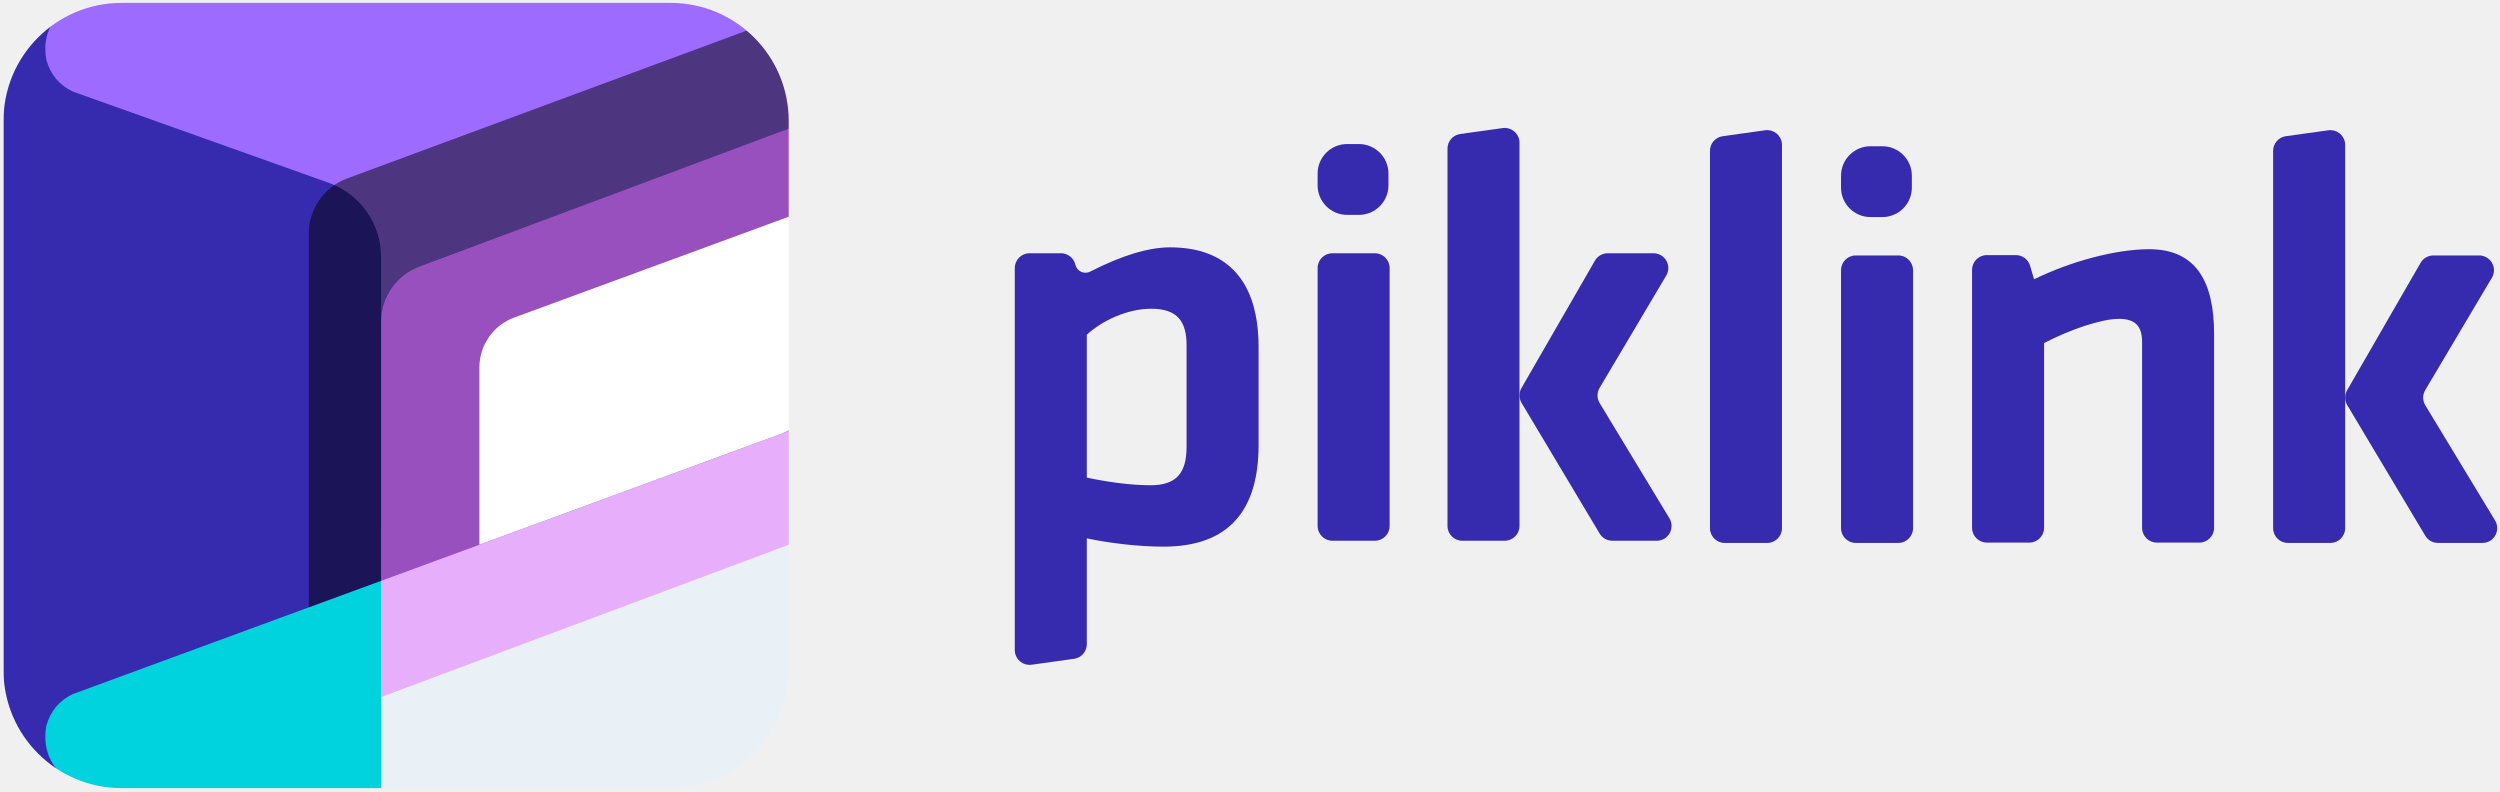
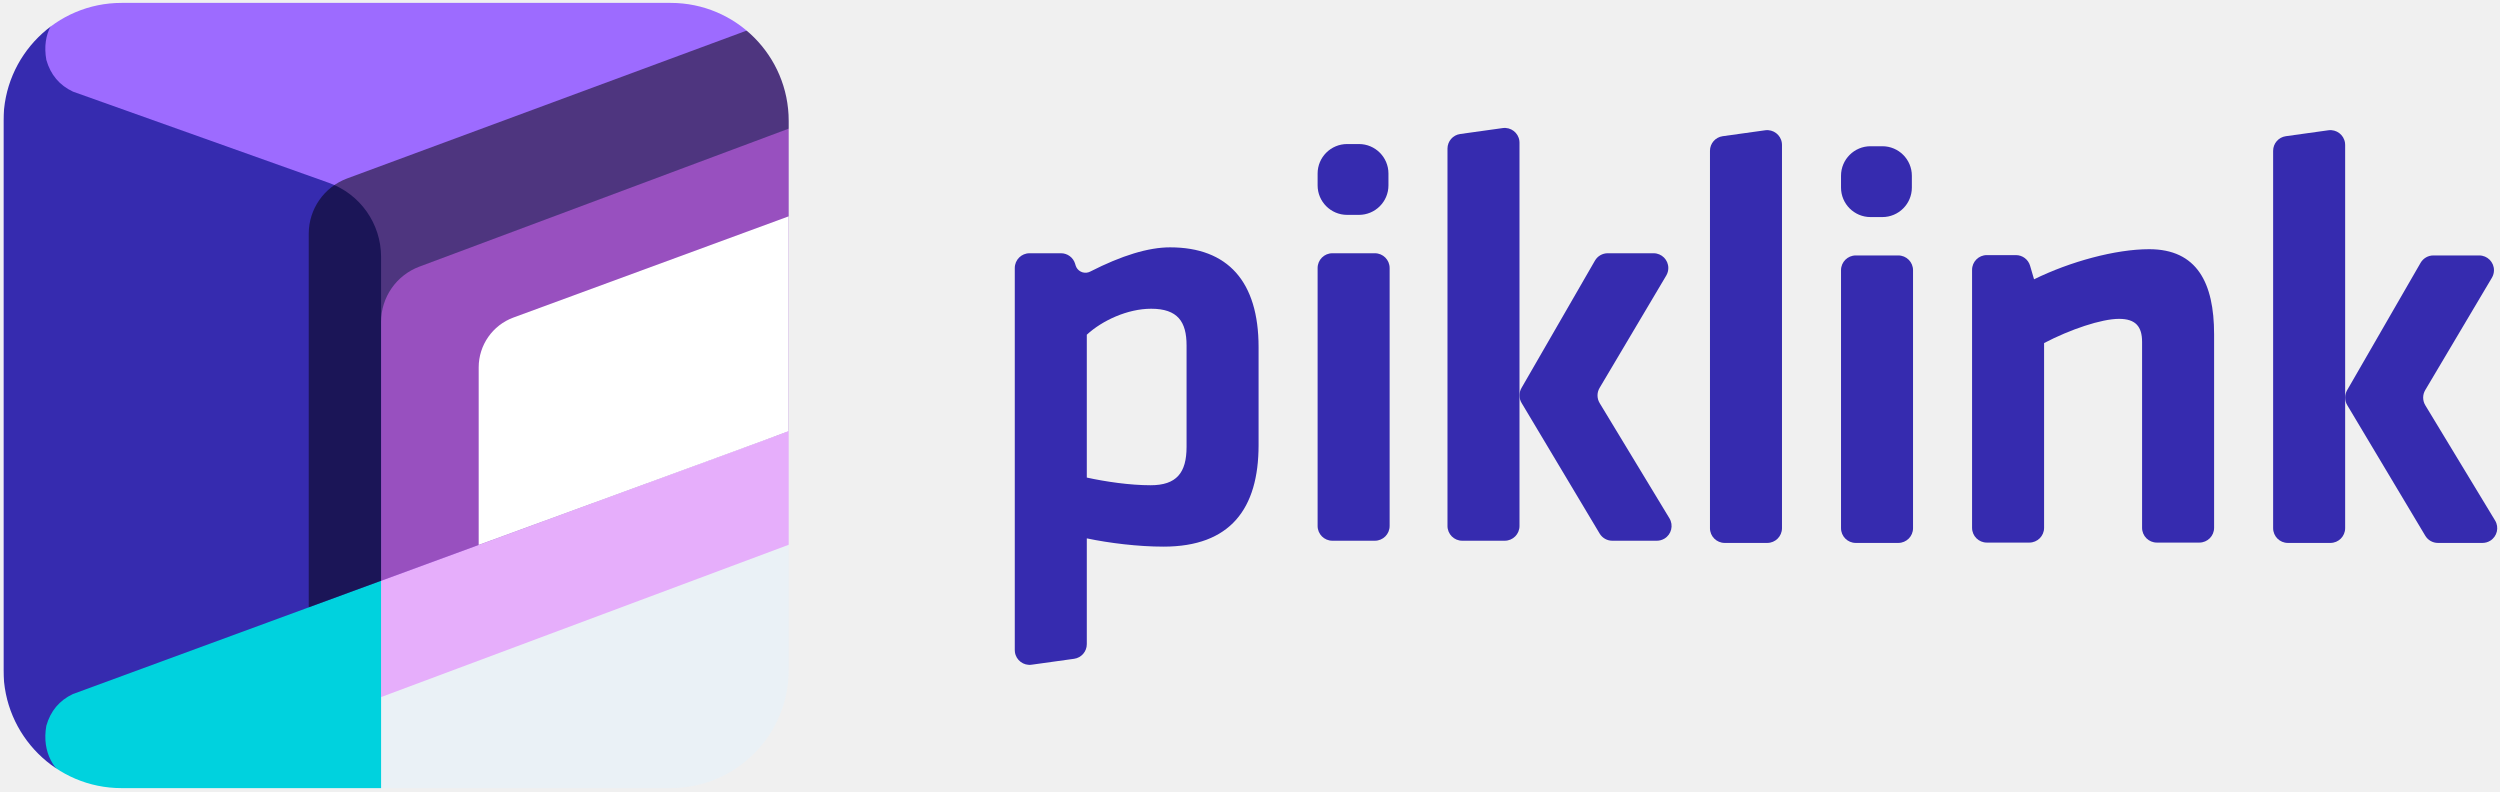
<svg xmlns="http://www.w3.org/2000/svg" xmlns:xlink="http://www.w3.org/1999/xlink" width="847px" height="268px" viewBox="0 0 847 268" version="1.1">
  <defs>
    <path d="M40.506,0.482 L226.539,0.482 C248.63,0.482 266.539,18.39 266.539,40.482 L266.539,226.514 C266.539,248.605 248.63,266.514 226.539,266.514 L40.506,266.514 C18.415,266.514 0.506,248.605 0.506,226.514 L0.506,40.482 C0.506,18.39 18.415,0.482 40.506,0.482 Z" id="path-1" />
  </defs>
  <g id="logo/full" stroke="none" stroke-width="1" fill="none" fill-rule="evenodd">
    <g id="logo" transform="translate(0.64162, 0)">
      <g id="icon" transform="translate(0.03125, 0.5)">
        <mask id="mask-2" fill="white">
          <use xlink:href="#path-1" />
        </mask>
        <use id="Rectangle-2" fill="#EAF1F6" xlink:href="#path-1" />
        <g id="logo" mask="url(#mask-2)">
          <g transform="translate(0.506344, -92.08134)">
-             <path d="M13.105,97.336 L274.281,1.417 C284.649,-2.391 296.142,2.928 299.95,13.296 C300.761,15.505 301.176,17.839 301.176,20.191 L301.176,210.79 C301.176,219.177 295.943,226.673 288.071,229.564 L12.103,330.915 C7.437,332.629 2.265,330.236 0.552,325.57 C0.187,324.576 6.71139693e-15,323.526 0,322.467 L1.0658141e-14,116.11 C2.18215497e-15,107.723 5.233,100.227 13.105,97.336 Z" id="Rectangle" stroke="none" fill="#9D6BFF" />
-             <path d="M127.933,362.018 C127.933,365.774 127.14,369.486 125.604,372.914 C119.587,386.347 103.819,392.36 90.385,386.343 L15.758,352.916 C6.17,348.621 0,339.096 0,328.591 C-2.25615343e-12,329.672 0.249,331.072 0.735,332.396 C3.019,338.614 9.54,329.018 15.758,326.734 L127.933,271.806 L127.933,362.018 Z" id="Combined-Shape" stroke="none" fill="#00D2DE" />
-             <path d="M14.519,337.459 C12.892,346.659 17.332,353.08 22.848,356.088 L16.922,353.449 C6.319,349.021 0.058,339.654 0,328.722 L0,120.757 C0,109.769 6.744,99.906 16.984,95.92 L18.816,95.207 L22.848,93.727 C17.265,96.755 12.892,102.68 14.519,111.879 C15.947,116.891 18.955,120.474 23.543,122.627 L110.229,153.525 C120.845,157.308 127.933,167.36 127.933,178.63 L127.933,288.345 L23.508,326.728 C18.94,328.883 15.944,332.46 14.519,337.459 Z" id="Combined-Shape" stroke="none" fill="#362BAF" />
-             <path d="M116.478,152.02 L256.475,100.214 C264.244,97.339 272.873,101.307 275.748,109.076 C276.365,110.743 276.68,112.505 276.68,114.282 L276.68,219.758 C276.68,228.145 271.447,235.641 263.574,238.532 L103.419,297.341 L103.419,170.776 C103.419,162.408 108.63,154.924 116.478,152.02 Z" id="Rectangle-Copy-4" stroke="none" fill="#000000" opacity="0.5" />
-             <path d="M140.93,181.908 L276.336,131.319 C286.683,127.453 298.205,132.707 302.07,143.054 C302.907,145.293 303.335,147.664 303.335,150.054 L303.335,248.336 C303.335,256.682 298.153,264.15 290.335,267.071 L127.93,327.747 L127.93,200.643 C127.93,192.297 133.112,184.829 140.93,181.908 Z" id="Rectangle-Copy-6" stroke="none" fill="#E26BFF" opacity="0.5" />
-             <path d="M170.238,263.216 L260.482,230.073 C264.467,228.61 267.69,223.59 267.69,218.601 L267.69,173.986 L176.136,207.609 C172.593,208.91 170.238,212.284 170.238,216.058 L170.238,263.216 Z" id="Rectangle-Copy-7" stroke="#FFFFFF" stroke-width="18" fill="#FFFFFF" />
+             <path d="M13.105,97.336 L274.281,1.417 C284.649,-2.391 296.142,2.928 299.95,13.296 C300.761,15.505 301.176,17.839 301.176,20.191 L301.176,210.79 C301.176,219.177 295.943,226.673 288.071,229.564 L12.103,330.915 C7.437,332.629 2.265,330.236 0.552,325.57 C0.187,324.576 6.71139693e-15,323.526 0,322.467 L1.0658141e-14,116.11 C2.18215497e-15,107.723 5.233,100.227 13.105,97.336 Z" id="Rectangle" fill="#9D6BFF" />
+             <path d="M127.933,362.018 C127.933,365.774 127.14,369.486 125.604,372.914 C119.587,386.347 103.819,392.36 90.385,386.343 L15.758,352.916 C6.17,348.621 0,339.096 0,328.591 C-2.25615343e-12,329.672 0.249,331.072 0.735,332.396 C3.019,338.614 9.54,329.018 15.758,326.734 L127.933,271.806 L127.933,362.018 Z" id="Combined-Shape" fill="#00D2DE" />
+             <path d="M14.519,337.459 C12.892,346.659 17.332,353.08 22.848,356.088 L16.922,353.449 C6.319,349.021 0.058,339.654 0,328.722 L0,120.757 C0,109.769 6.744,99.906 16.984,95.92 L18.816,95.207 L22.848,93.727 C17.265,96.755 12.892,102.68 14.519,111.879 C15.947,116.891 18.955,120.474 23.543,122.627 L110.229,153.525 C120.845,157.308 127.933,167.36 127.933,178.63 L127.933,288.345 L23.508,326.728 C18.94,328.883 15.944,332.46 14.519,337.459 Z" id="Combined-Shape" fill="#362BAF" />
+             <path d="M116.478,152.02 L256.475,100.214 C264.244,97.339 272.873,101.307 275.748,109.076 C276.365,110.743 276.68,112.505 276.68,114.282 L276.68,219.758 C276.68,228.145 271.447,235.641 263.574,238.532 L103.419,297.341 L103.419,170.776 C103.419,162.408 108.63,154.924 116.478,152.02 Z" id="Rectangle-Copy-4" fill="#000000" opacity="0.5" />
+             <path d="M140.93,181.908 L276.336,131.319 C286.683,127.453 298.205,132.707 302.07,143.054 C302.907,145.293 303.335,147.664 303.335,150.054 L303.335,248.336 C303.335,256.682 298.153,264.15 290.335,267.071 L127.93,327.747 L127.93,200.643 C127.93,192.297 133.112,184.829 140.93,181.908 Z" id="Rectangle-Copy-6" fill="#E26BFF" opacity="0.5" />
+             <path d="M266.031,164.875 L266.031,237.654 C265.509,237.945 230.499,250.792 161,276.196 L161,216.05 C161,208.502 165.709,201.756 172.795,199.153 L266.031,164.875 Z" id="Combined-Shape" fill="#FFFFFF" />
          </g>
        </g>
      </g>
      <g id="text" transform="translate(343, 43)" fill="#362BAF">
        <path d="M82.766,74.6 L82.766,107.8 C82.766,129.4 73.166,142.2 50.566,142.2 C41.966,142.2 32.166,141 24.566,139.4 L24.566,175.248 C24.566,177.743 22.727,179.856 20.256,180.201 L5.856,182.207 C3.121,182.588 0.595,180.68 0.214,177.945 C0.182,177.716 0.166,177.486 0.166,177.255 L0.166,47.8 C0.166,45.039 2.405,42.8 5.166,42.8 L15.82,42.8 C18.04,42.8 19.995,44.264 20.618,46.396 L20.766,46.9 C21.307,48.747 23.242,49.806 25.089,49.266 C25.298,49.204 25.501,49.124 25.694,49.025 C36.439,43.542 45.462,40.8 52.766,40.8 C72.366,40.8 82.766,52.4 82.766,74.6 Z M24.566,70.4 L24.566,118.8 C30.966,120.2 39.166,121.4 46.166,121.4 C54.966,121.4 58.366,117.2 58.366,108.4 L58.366,74 C58.366,66 55.366,61.6 46.366,61.6 C38.366,61.6 29.766,65.6 24.566,70.4 Z" id="Combined-Shape" />
        <path d="M122.166,140.2 L107.766,140.2 C105.005,140.2 102.766,137.961 102.766,135.2 L102.766,47.8 C102.766,45.039 105.005,42.8 107.766,42.8 L122.166,42.8 C124.927,42.8 127.166,45.039 127.166,47.8 L127.166,135.2 C127.166,137.961 124.927,140.2 122.166,140.2 Z" id="Path" />
        <path d="M255.095,140.944 L240.695,140.944 C237.933,140.944 235.695,138.706 235.695,135.944 L235.695,8.096 C235.695,5.601 237.534,3.488 240.005,3.144 L254.405,1.137 C257.14,0.756 259.666,2.664 260.047,5.399 C260.079,5.628 260.095,5.859 260.095,6.089 L260.095,135.944 C260.095,138.706 257.856,140.944 255.095,140.944 Z" id="Path" />
        <path d="M299.495,140.944 L285.095,140.944 C282.333,140.944 280.095,138.706 280.095,135.944 L280.095,48.544 C280.095,45.783 282.333,43.544 285.095,43.544 L299.495,43.544 C302.256,43.544 304.495,45.783 304.495,48.544 L304.495,135.944 C304.495,138.706 302.256,140.944 299.495,140.944 Z" id="Path" />
        <path d="M401.495,140.828 L387.095,140.828 C384.333,140.828 382.095,138.589 382.095,135.828 L382.095,72.828 C382.095,67.628 379.895,65.028 374.295,65.028 C368.295,65.028 357.695,68.628 348.895,73.228 L348.895,135.828 C348.895,138.589 346.656,140.828 343.895,140.828 L329.495,140.828 C326.733,140.828 324.495,138.589 324.495,135.828 L324.495,48.428 C324.495,45.666 326.733,43.428 329.495,43.428 L339.348,43.428 C341.569,43.428 343.523,44.892 344.147,47.023 L345.495,51.628 C357.695,45.628 373.095,41.428 384.495,41.428 C400.695,41.428 406.495,52.828 406.495,70.228 L406.495,135.828 C406.495,138.589 404.256,140.828 401.495,140.828 Z" id="Path" />
        <path d="M445.895,140.944 L431.495,140.944 C428.733,140.944 426.495,138.706 426.495,135.944 L426.495,8.096 C426.495,5.601 428.334,3.488 430.805,3.144 L445.205,1.137 C447.94,0.756 450.466,2.664 450.847,5.399 C450.879,5.628 450.895,5.859 450.895,6.089 L450.895,135.944 C450.895,138.706 448.656,140.944 445.895,140.944 Z" id="Path" />
        <path d="M166.166,140.2 L151.766,140.2 C149.005,140.2 146.766,137.961 146.766,135.2 L146.766,7.352 C146.766,4.857 148.605,2.744 151.076,2.399 L165.476,0.393 C168.211,0.012 170.737,1.92 171.118,4.655 C171.15,4.884 171.166,5.114 171.166,5.345 L171.166,135.2 C171.166,137.961 168.927,140.2 166.166,140.2 Z" id="Path-Copy" />
        <path d="M480.785,43.544 L496.316,43.544 C499.078,43.544 501.316,45.783 501.316,48.544 C501.316,49.442 501.074,50.324 500.616,51.096 L478.026,89.167 C477.085,90.753 477.094,92.73 478.05,94.308 L501.699,133.354 C503.13,135.716 502.375,138.79 500.013,140.221 C499.232,140.694 498.336,140.944 497.423,140.944 L482.334,140.944 C480.574,140.944 478.944,140.02 478.042,138.509 L451.603,94.264 C450.673,92.709 450.658,90.771 451.564,89.201 L476.454,46.046 C477.347,44.498 478.998,43.544 480.785,43.544 Z" id="Path" />
        <path d="M201.056,42.8 L216.587,42.8 C219.349,42.8 221.587,45.039 221.587,47.8 C221.587,48.698 221.346,49.579 220.887,50.351 L198.298,88.422 C197.356,90.009 197.365,91.986 198.321,93.564 L221.971,132.61 C223.401,134.972 222.646,138.046 220.284,139.477 C219.503,139.95 218.607,140.2 217.694,140.2 L202.605,140.2 C200.845,140.2 199.215,139.275 198.313,137.765 L171.874,93.52 C170.944,91.964 170.929,90.027 171.835,88.457 L196.725,45.302 C197.618,43.754 199.269,42.8 201.056,42.8 Z" id="Path-Copy-2" />
        <path d="M116.766,29.8 L112.766,29.8 C107.243,29.8 102.766,25.323 102.766,19.8 L102.766,15.8 C102.766,10.277 107.243,5.8 112.766,5.8 L116.766,5.8 C122.289,5.8 126.766,10.277 126.766,15.8 L126.766,19.8 C126.766,25.323 122.289,29.8 116.766,29.8 Z" id="Path" />
        <path d="M294.095,30.544 L290.095,30.544 C284.572,30.544 280.095,26.067 280.095,20.544 L280.095,16.544 C280.095,11.022 284.572,6.544 290.095,6.544 L294.095,6.544 C299.618,6.544 304.095,11.022 304.095,16.544 L304.095,20.544 C304.095,26.067 299.618,30.544 294.095,30.544 Z" id="Path" />
      </g>
    </g>
  </g>
</svg>
